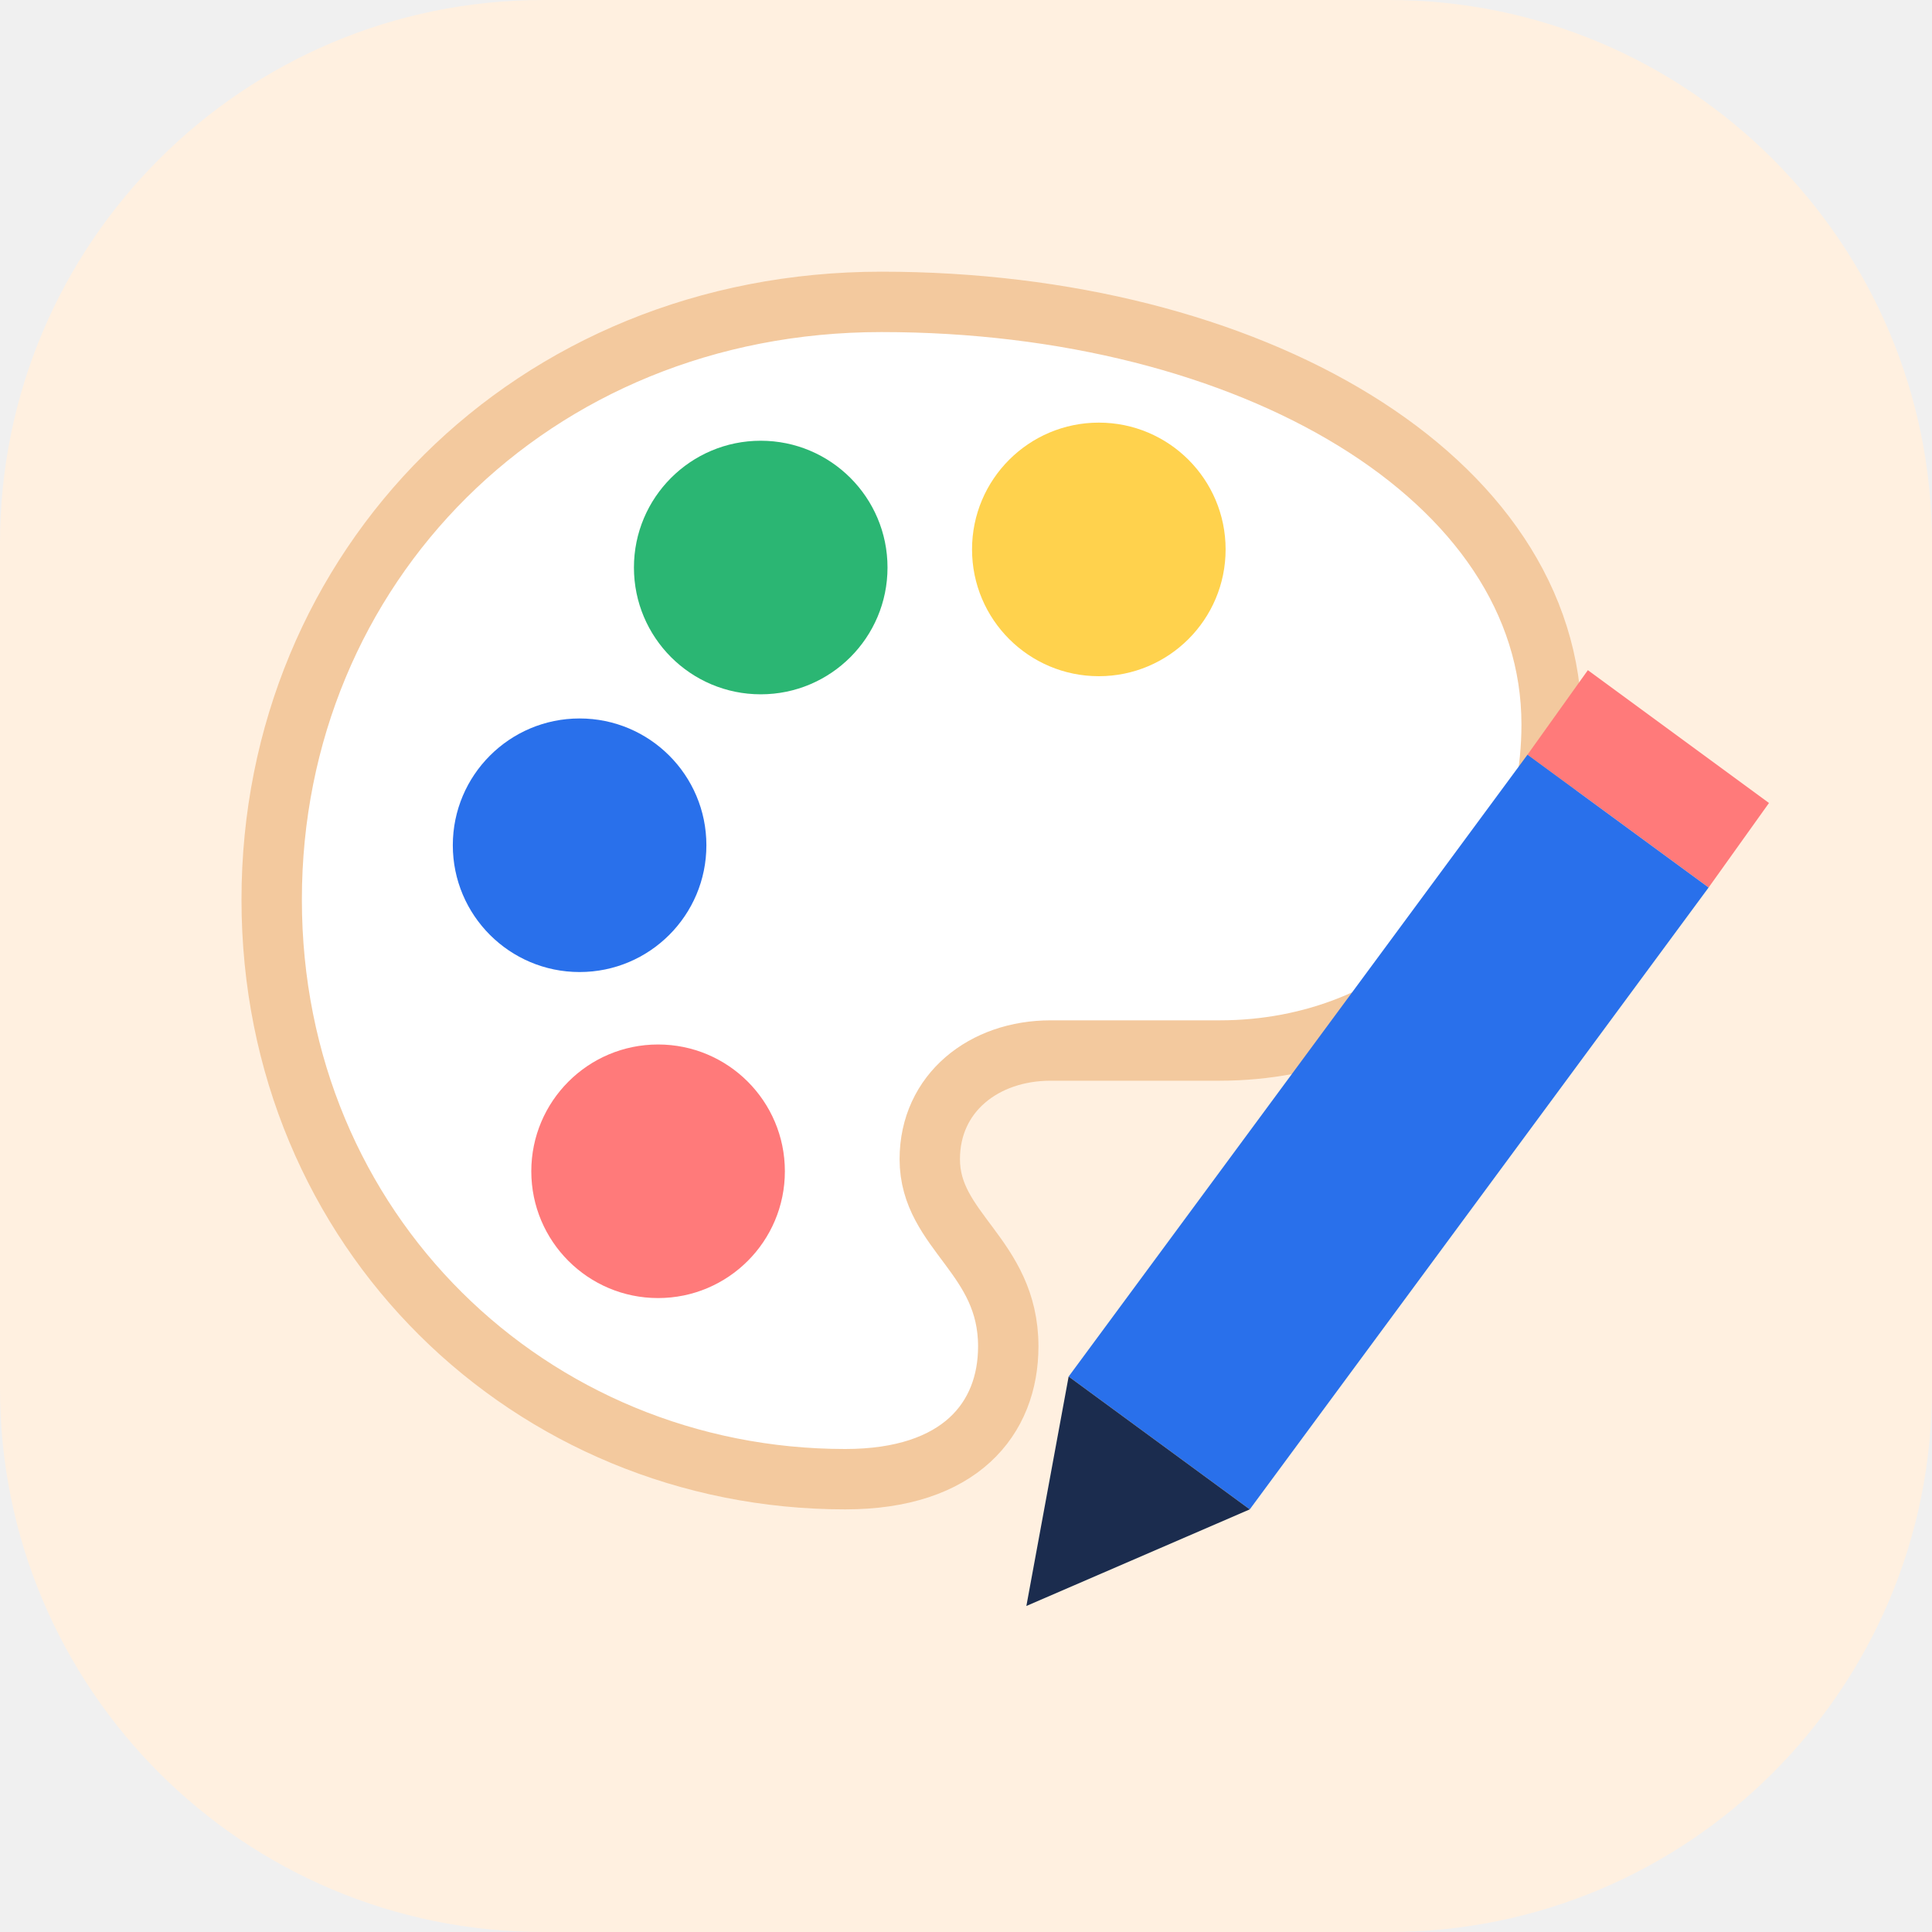
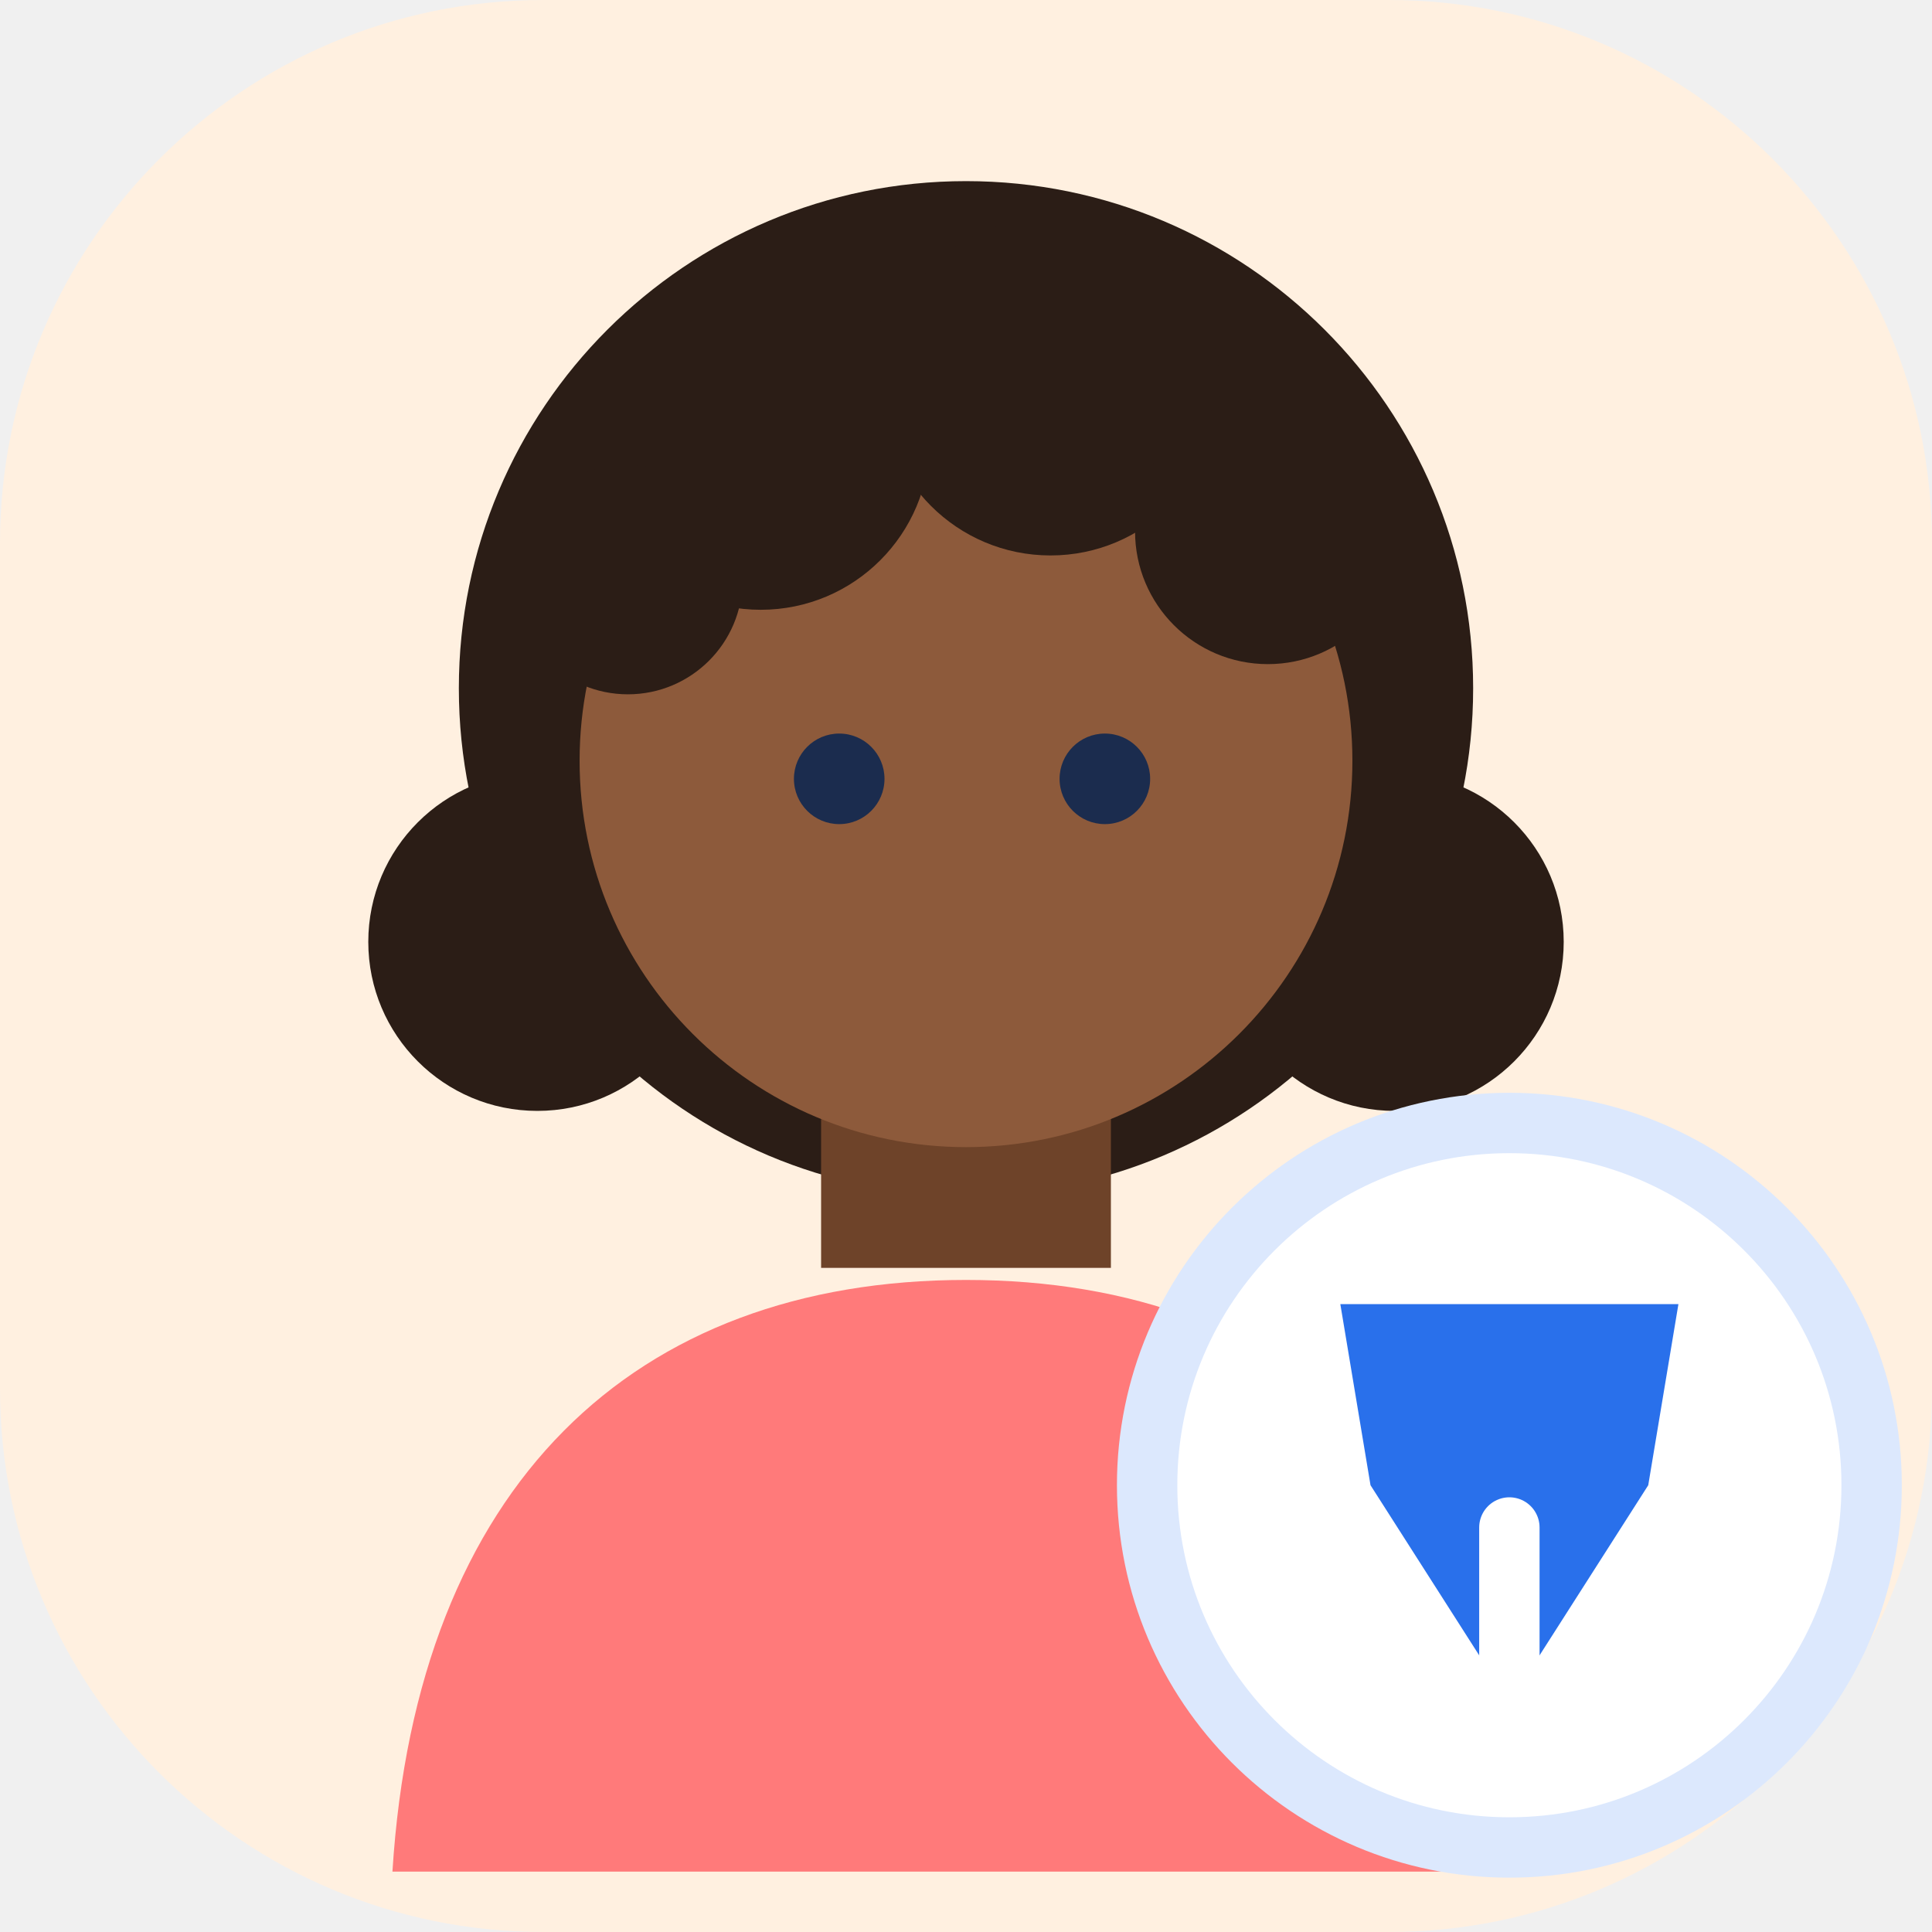
<svg xmlns="http://www.w3.org/2000/svg" viewBox="0 0 32 32" aria-hidden="true">
  <rect width="32" height="32" rx="9" fill="#FFF0E0" />
-   <path d="M14.6 5C8.8 5 4.5 9.4 4.5 14.9c0 5.5 4.3 9.6 9.5 9.6 1.9 0 2.7-1 2.7-2.2 0-1.5-1.3-1.9-1.3-3.1 0-1.1.9-1.8 2-1.8h2.8c3.1 0 5.5-2.3 5.5-5.4C25.7 7.9 20.7 5 14.6 5z" fill="#fff" stroke="#F3C99E" stroke-width="1" />
-   <circle cx="9.6" cy="14" r="2.1" fill="#2970EB" />
-   <circle cx="12.6" cy="9.4" r="2.1" fill="#2BB673" />
-   <circle cx="18.2" cy="9.1" r="2.1" fill="#FFD24D" />
-   <circle cx="10.9" cy="19.4" r="2.1" fill="#FF7A7A" />
-   <path d="M26.3 11.1l3 2.2-1 1.4-3-2.2z" fill="#FF7A7A" />
-   <path d="M25.3 12.5l3 2.2-7.6 10.3-3-2.2z" fill="#2970EB" />
-   <path d="M17.7 22.8l3 2.2-3.7 1.6z" fill="#1B2C4E" />
+   <circle cx="16" cy="11.4" r="8.4" fill="#2B1D16" />
+   <circle cx="8.9" cy="15.6" r="2.8" fill="#2B1D16" />
+   <circle cx="23.1" cy="15.6" r="2.8" fill="#2B1D16" />
+   <rect x="13.6" y="16" width="4.8" height="5" fill="#6E4329" />
+   <path d="M6.5 31c.4-6.4 4-9.8 9.5-9.8s9.1 3.4 9.5 9.8z" fill="#FF7A7A" />
+   <circle cx="16" cy="12.6" r="6.4" fill="#8D5A3B" />
+   <circle cx="12.6" cy="7.3" r="2.8" fill="#2B1D16" />
+   <circle cx="17.4" cy="6.4" r="2.8" fill="#2B1D16" />
+   <circle cx="21" cy="8.8" r="2.2" fill="#2B1D16" />
+   <circle cx="10.4" cy="9.6" r="1.9" fill="#2B1D16" />
+   <circle cx="13.9" cy="12.9" r=".75" fill="#1B2C4E" />
+   <circle cx="18.3" cy="12.9" r=".75" fill="#1B2C4E" />
+   <circle cx="25" cy="24.6" r="6" fill="#fff" stroke="#DCE8FD" stroke-width="1" />
+   <path d="M22.2 21.6h5.6l-.5 3-2.3 3.6-2.3-3.6z" fill="#2970EB" />
+   <path d="M25 28.2v-2.9" stroke="#fff" stroke-width="1" stroke-linecap="round" />
</svg>
